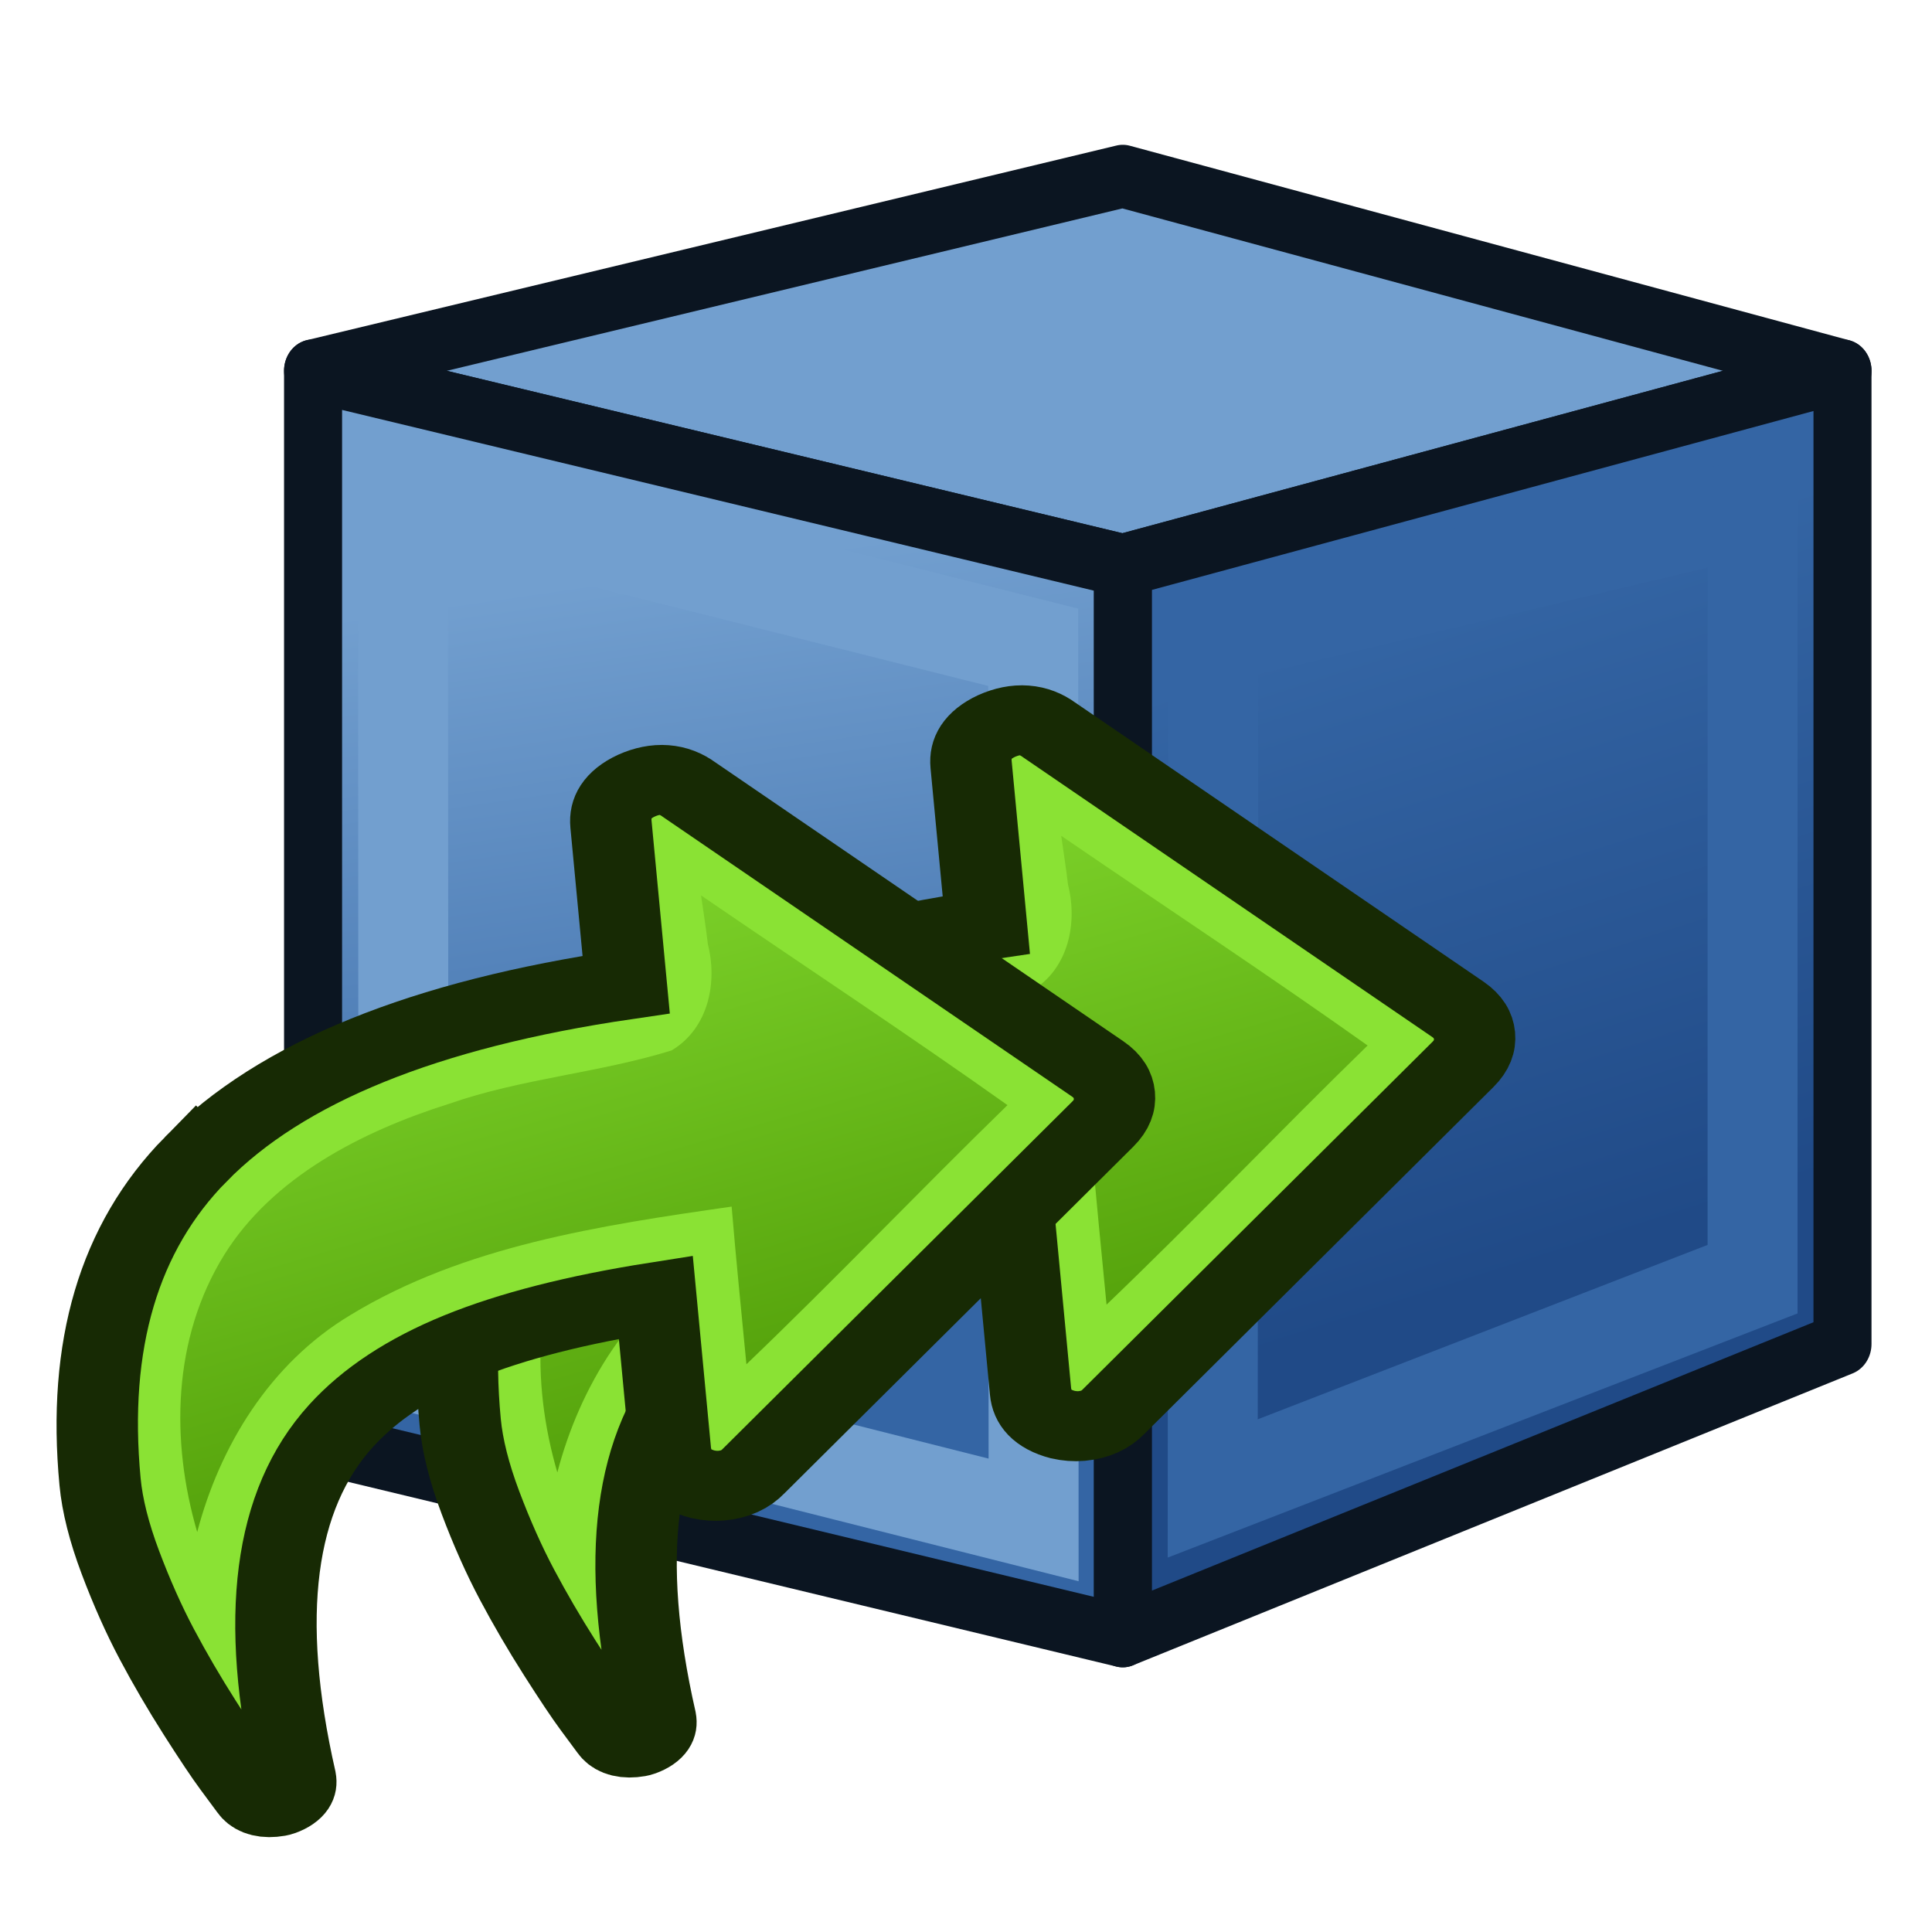
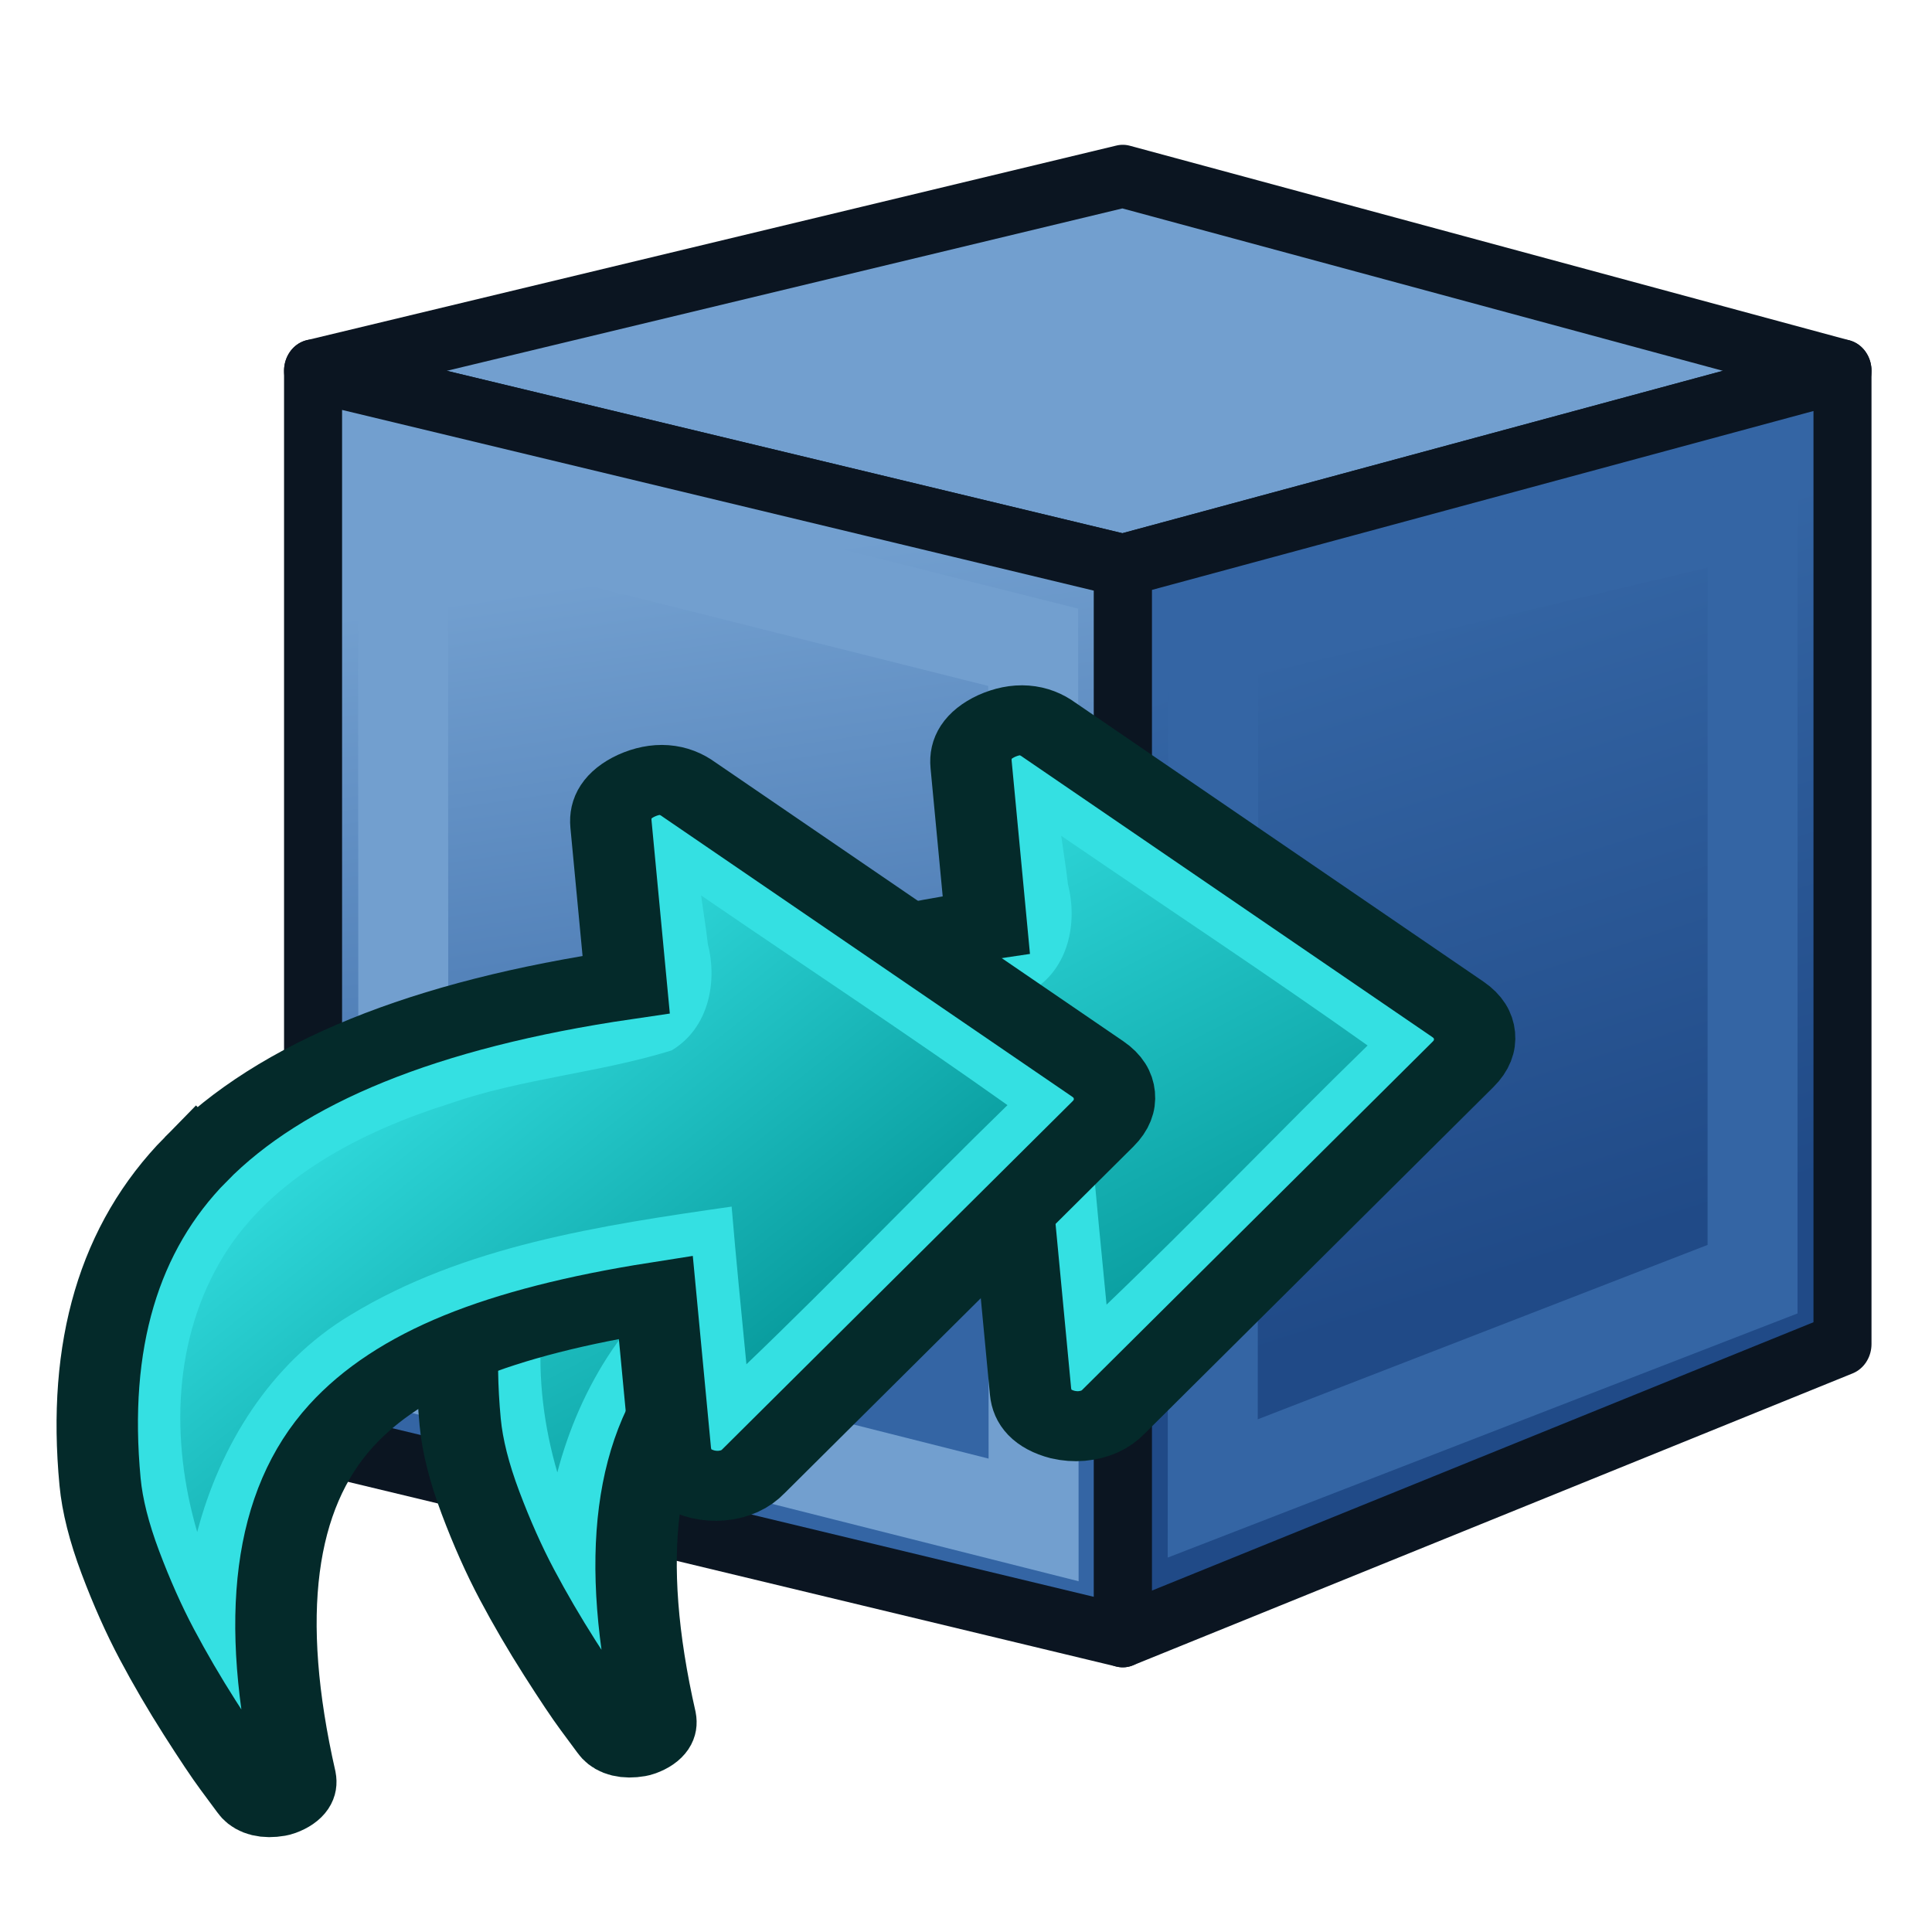
<svg xmlns="http://www.w3.org/2000/svg" xmlns:xlink="http://www.w3.org/1999/xlink" width="64" height="64" viewBox="0 0 64 64" id="svg2" version="1.1">
  <defs id="defs12">
-     <linearGradient xlink:href="#linearGradient3774" id="linearGradient4316" gradientUnits="userSpaceOnUse" gradientTransform="matrix(-0.5196405,0,0,0.5004219,1386.353,982.2138)" x1="288.112" y1="358.158" x2="372.525" y2="7.542" />
-     <linearGradient id="linearGradient3774">
-       <stop style="stop-color:#4e9a06;stop-opacity:1" offset="0" id="stop3776" />
-       <stop style="stop-color:#8ae234;stop-opacity:1" offset="1" id="stop3778" />
-     </linearGradient>
+     <linearGradient xlink:href="#linearGradient3806" id="linearGradient4316" gradientUnits="userSpaceOnUse" gradientTransform="matrix(-0.5196405,0,0,0.5004219,1386.353,982.2138)" x1="438.207" y1="166.448" x2="292.126" y2="348.307" />
    <linearGradient gradientTransform="translate(-16,0)" xlink:href="#linearGradient3777" id="linearGradient3783" x1="53.897" y1="51.18" x2="50" y2="38" gradientUnits="userSpaceOnUse" />
    <linearGradient id="linearGradient3777">
      <stop style="stop-color:#204a87;stop-opacity:1" offset="0" id="stop3779" />
      <stop style="stop-color:#3465a4;stop-opacity:1" offset="1" id="stop3781" />
    </linearGradient>
    <linearGradient gradientTransform="translate(-16,0)" xlink:href="#linearGradient3767" id="linearGradient3773" x1="22.117" y1="55.718" x2="20" y2="40" gradientUnits="userSpaceOnUse" />
    <linearGradient id="linearGradient3767">
      <stop style="stop-color:#3465a4;stop-opacity:1" offset="0" id="stop3769" />
      <stop style="stop-color:#729fcf;stop-opacity:1" offset="1" id="stop3771" />
    </linearGradient>
-     <linearGradient xlink:href="#linearGradient3774" id="linearGradient4316-3" gradientUnits="userSpaceOnUse" gradientTransform="matrix(-0.5196405,0,0,0.5004219,1386.353,982.2138)" x1="288.112" y1="358.158" x2="372.525" y2="7.542" />
+     <linearGradient xlink:href="#linearGradient3806" id="linearGradient4316-3" gradientUnits="userSpaceOnUse" gradientTransform="matrix(-0.5196405,0,0,0.5004219,1386.353,982.2138)" x1="440.649" y1="112.188" x2="313.508" y2="364.895" />
+     <linearGradient id="linearGradient3806">
+       <stop id="stop3808" offset="0" style="stop-color:#34e0e2;stop-opacity:1" />
+       <stop id="stop3810" offset="1" style="stop-color:#06989a;stop-opacity:1" />
+     </linearGradient>
  </defs>
  <g id="g3192" transform="matrix(1.490123,0,0,1.611878,5.90032,-44.13221)">
    <path id="path2993" d="M 3,35 21,39 37,35 21,31 Z" style="fill:#729fcf;stroke:#0b1521;stroke-width:1.29;stroke-linecap:butt;stroke-linejoin:round;stroke-opacity:1;stroke-miterlimit:4;stroke-dasharray:none" />
    <path id="path2995" d="m 37,35 0,20 -16,6 0,-22 z" style="fill:url(#linearGradient3783);fill-opacity:1;stroke:#0b1521;stroke-width:1.29;stroke-linecap:butt;stroke-linejoin:round;stroke-opacity:1;stroke-miterlimit:4;stroke-dasharray:none" />
    <path style="display:inline;overflow:visible;visibility:visible;fill:url(#linearGradient3773);fill-opacity:1;fill-rule:evenodd;stroke:#0b1521;stroke-width:1.29;stroke-linecap:butt;stroke-linejoin:round;stroke-miterlimit:4;stroke-dasharray:none;stroke-dashoffset:0;stroke-opacity:1;marker:none;enable-background:accumulate" d="M 3,35 21,39 21,61 3,57 Z" id="path3825" />
    <path id="path3765" d="m 5,37.428 0.009,17.919 14.009,3.269 -0.009,-17.934 z" style="fill:none;stroke:#729fcf;stroke-width:2;stroke-linecap:butt;stroke-linejoin:miter;stroke-opacity:1" />
    <path id="path3775" d="m 23.012,40.434 -0.012,17.535 12.001,-4.301 3.6e-4,-15.867 z" style="fill:none;stroke:#3465a4;stroke-width:2;stroke-linecap:butt;stroke-linejoin:miter;stroke-opacity:1" />
  </g>
  <g id="g4310-2" transform="matrix(0.1652596,-0.01476316,0.01344895,0.1418301,-185.3508,-99.00492)">
-     <path id="path4312-9" d="m 1145.565,1074.154 c 18.594,-18.383 48.217,-28.906 88.869,-31.574 l 0,-37.433 c 0,-4 1.929,-6.81 5.787,-8.43 4.055,-1.616 7.517,-0.952 10.385,2.001 l 75.958,73.151 c 1.88,1.812 2.818,3.954 2.818,6.43 0,2.477 -0.939,4.619 -2.818,6.429 l -75.96,73.15 c -1.783,1.81 -4.006,2.715 -6.677,2.715 -1.187,0 -2.422,-0.238 -3.708,-0.714 -3.857,-1.62 -5.788,-4.427 -5.788,-8.43 l 0,-35.862 c -15.923,1.239 -29.15,3.739 -39.688,7.501 -10.533,3.763 -18.964,9.025 -25.295,15.788 -14.738,15.716 -19.981,42.621 -15.727,80.724 0.195,2.478 -0.939,4.096 -3.413,4.858 -0.297,0.097 -0.741,0.142 -1.335,0.142 -1.978,0 -3.361,-0.809 -4.154,-2.429 l -2.967,-5.715 c -1.383,-2.668 -3.386,-6.978 -6.007,-12.931 -2.619,-5.956 -4.997,-11.907 -7.124,-17.861 -2.127,-5.952 -4.03,-12.524 -5.712,-19.715 -1.681,-7.194 -2.522,-13.551 -2.522,-19.074 0,-32.004 8.361,-56.243 25.078,-72.722 z" style="opacity:1;fill:#8ae234;fill-opacity:1;stroke:#172a04;stroke-width:16.261;stroke-miterlimit:4;stroke-dasharray:none;stroke-opacity:1" />
+     <path id="path4312-9" d="m 1145.565,1074.154 c 18.594,-18.383 48.217,-28.906 88.869,-31.574 l 0,-37.433 c 0,-4 1.929,-6.81 5.787,-8.43 4.055,-1.616 7.517,-0.952 10.385,2.001 l 75.958,73.151 c 1.88,1.812 2.818,3.954 2.818,6.43 0,2.477 -0.939,4.619 -2.818,6.429 l -75.96,73.15 c -1.783,1.81 -4.006,2.715 -6.677,2.715 -1.187,0 -2.422,-0.238 -3.708,-0.714 -3.857,-1.62 -5.788,-4.427 -5.788,-8.43 l 0,-35.862 c -15.923,1.239 -29.15,3.739 -39.688,7.501 -10.533,3.763 -18.964,9.025 -25.295,15.788 -14.738,15.716 -19.981,42.621 -15.727,80.724 0.195,2.478 -0.939,4.096 -3.413,4.858 -0.297,0.097 -0.741,0.142 -1.335,0.142 -1.978,0 -3.361,-0.809 -4.154,-2.429 l -2.967,-5.715 c -1.383,-2.668 -3.386,-6.978 -6.007,-12.931 -2.619,-5.956 -4.997,-11.907 -7.124,-17.861 -2.127,-5.952 -4.03,-12.524 -5.712,-19.715 -1.681,-7.194 -2.522,-13.551 -2.522,-19.074 0,-32.004 8.361,-56.243 25.078,-72.722 z" style="opacity:1;fill:#34e0e2;fill-opacity:1;stroke:#042a2a;stroke-width:16.261;stroke-miterlimit:4;stroke-dasharray:none;stroke-opacity:1" />
    <path style="opacity:1;fill:url(#linearGradient4316-3);fill-opacity:1;stroke:none;stroke-width:34.753;stroke-miterlimit:4;stroke-dasharray:none;stroke-opacity:1" d="m 1252.646,1025.062 c 18.444,17.762 37.163,35.196 55.306,53.324 -19.091,18.007 -37.542,36.784 -56.775,54.618 -0.018,-12.274 -0.087,-24.549 0.032,-36.823 -26.446,1.641 -53.969,3.575 -77.82,17.23 -17.009,9.58 -28.488,27.811 -34.539,47.088 -3.574,-21.597 -1.29,-45.341 10.607,-63.661 11.027,-16.901 29.536,-25.727 47.629,-30.34 14.784,-4.328 30.256,-4.013 45.128,-7.726 7.839,-4.398 10.419,-14.928 9.218,-23.842 -0.062,-3.792 -0.289,-7.633 -0.432,-11.451 0.549,0.527 1.098,1.055 1.647,1.583 z" id="path4314-3" />
  </g>
  <g id="g4310" transform="matrix(0.1652596,-0.01476316,0.01344895,0.1418301,-197.2806,-97.02961)">
-     <path id="path4312" d="m 1145.565,1074.154 c 18.594,-18.383 48.217,-28.906 88.869,-31.574 l 0,-37.433 c 0,-4 1.929,-6.81 5.787,-8.43 4.055,-1.616 7.517,-0.952 10.385,2.001 l 75.958,73.151 c 1.88,1.812 2.818,3.954 2.818,6.43 0,2.477 -0.939,4.619 -2.818,6.429 l -75.96,73.15 c -1.783,1.81 -4.006,2.715 -6.677,2.715 -1.187,0 -2.422,-0.238 -3.708,-0.714 -3.857,-1.62 -5.788,-4.427 -5.788,-8.43 l 0,-35.862 c -15.923,1.239 -29.15,3.739 -39.688,7.501 -10.533,3.763 -18.964,9.025 -25.295,15.788 -14.738,15.716 -19.981,42.621 -15.727,80.724 0.195,2.478 -0.939,4.096 -3.413,4.858 -0.297,0.097 -0.741,0.142 -1.335,0.142 -1.978,0 -3.361,-0.809 -4.154,-2.429 l -2.967,-5.715 c -1.383,-2.668 -3.386,-6.978 -6.007,-12.931 -2.619,-5.956 -4.997,-11.907 -7.124,-17.861 -2.127,-5.952 -4.03,-12.524 -5.712,-19.715 -1.681,-7.194 -2.522,-13.551 -2.522,-19.074 0,-32.004 8.361,-56.243 25.078,-72.722 z" style="opacity:1;fill:#8ae234;fill-opacity:1;stroke:#172a04;stroke-width:16.261;stroke-miterlimit:4;stroke-dasharray:none;stroke-opacity:1" />
+     <path id="path4312" d="m 1145.565,1074.154 c 18.594,-18.383 48.217,-28.906 88.869,-31.574 l 0,-37.433 c 0,-4 1.929,-6.81 5.787,-8.43 4.055,-1.616 7.517,-0.952 10.385,2.001 l 75.958,73.151 c 1.88,1.812 2.818,3.954 2.818,6.43 0,2.477 -0.939,4.619 -2.818,6.429 l -75.96,73.15 c -1.783,1.81 -4.006,2.715 -6.677,2.715 -1.187,0 -2.422,-0.238 -3.708,-0.714 -3.857,-1.62 -5.788,-4.427 -5.788,-8.43 l 0,-35.862 c -15.923,1.239 -29.15,3.739 -39.688,7.501 -10.533,3.763 -18.964,9.025 -25.295,15.788 -14.738,15.716 -19.981,42.621 -15.727,80.724 0.195,2.478 -0.939,4.096 -3.413,4.858 -0.297,0.097 -0.741,0.142 -1.335,0.142 -1.978,0 -3.361,-0.809 -4.154,-2.429 l -2.967,-5.715 c -1.383,-2.668 -3.386,-6.978 -6.007,-12.931 -2.619,-5.956 -4.997,-11.907 -7.124,-17.861 -2.127,-5.952 -4.03,-12.524 -5.712,-19.715 -1.681,-7.194 -2.522,-13.551 -2.522,-19.074 0,-32.004 8.361,-56.243 25.078,-72.722 z" style="opacity:1;fill:#34e0e2;fill-opacity:1;stroke:#042a2a;stroke-width:16.261;stroke-miterlimit:4;stroke-dasharray:none;stroke-opacity:1" />
    <path style="opacity:1;fill:url(#linearGradient4316);fill-opacity:1;stroke:none;stroke-width:34.753;stroke-miterlimit:4;stroke-dasharray:none;stroke-opacity:1" d="m 1252.646,1025.062 c 18.444,17.762 37.163,35.196 55.306,53.324 -19.091,18.007 -37.542,36.784 -56.775,54.618 -0.018,-12.274 -0.087,-24.549 0.032,-36.823 -26.446,1.641 -53.969,3.575 -77.82,17.23 -17.009,9.58 -28.488,27.811 -34.539,47.088 -3.574,-21.597 -1.29,-45.341 10.607,-63.661 11.027,-16.901 29.536,-25.727 47.629,-30.34 14.784,-4.328 30.256,-4.013 45.128,-7.726 7.839,-4.398 10.419,-14.928 9.218,-23.842 -0.062,-3.792 -0.289,-7.633 -0.432,-11.451 0.549,0.527 1.098,1.055 1.647,1.583 z" id="path4314" />
  </g>
</svg>
